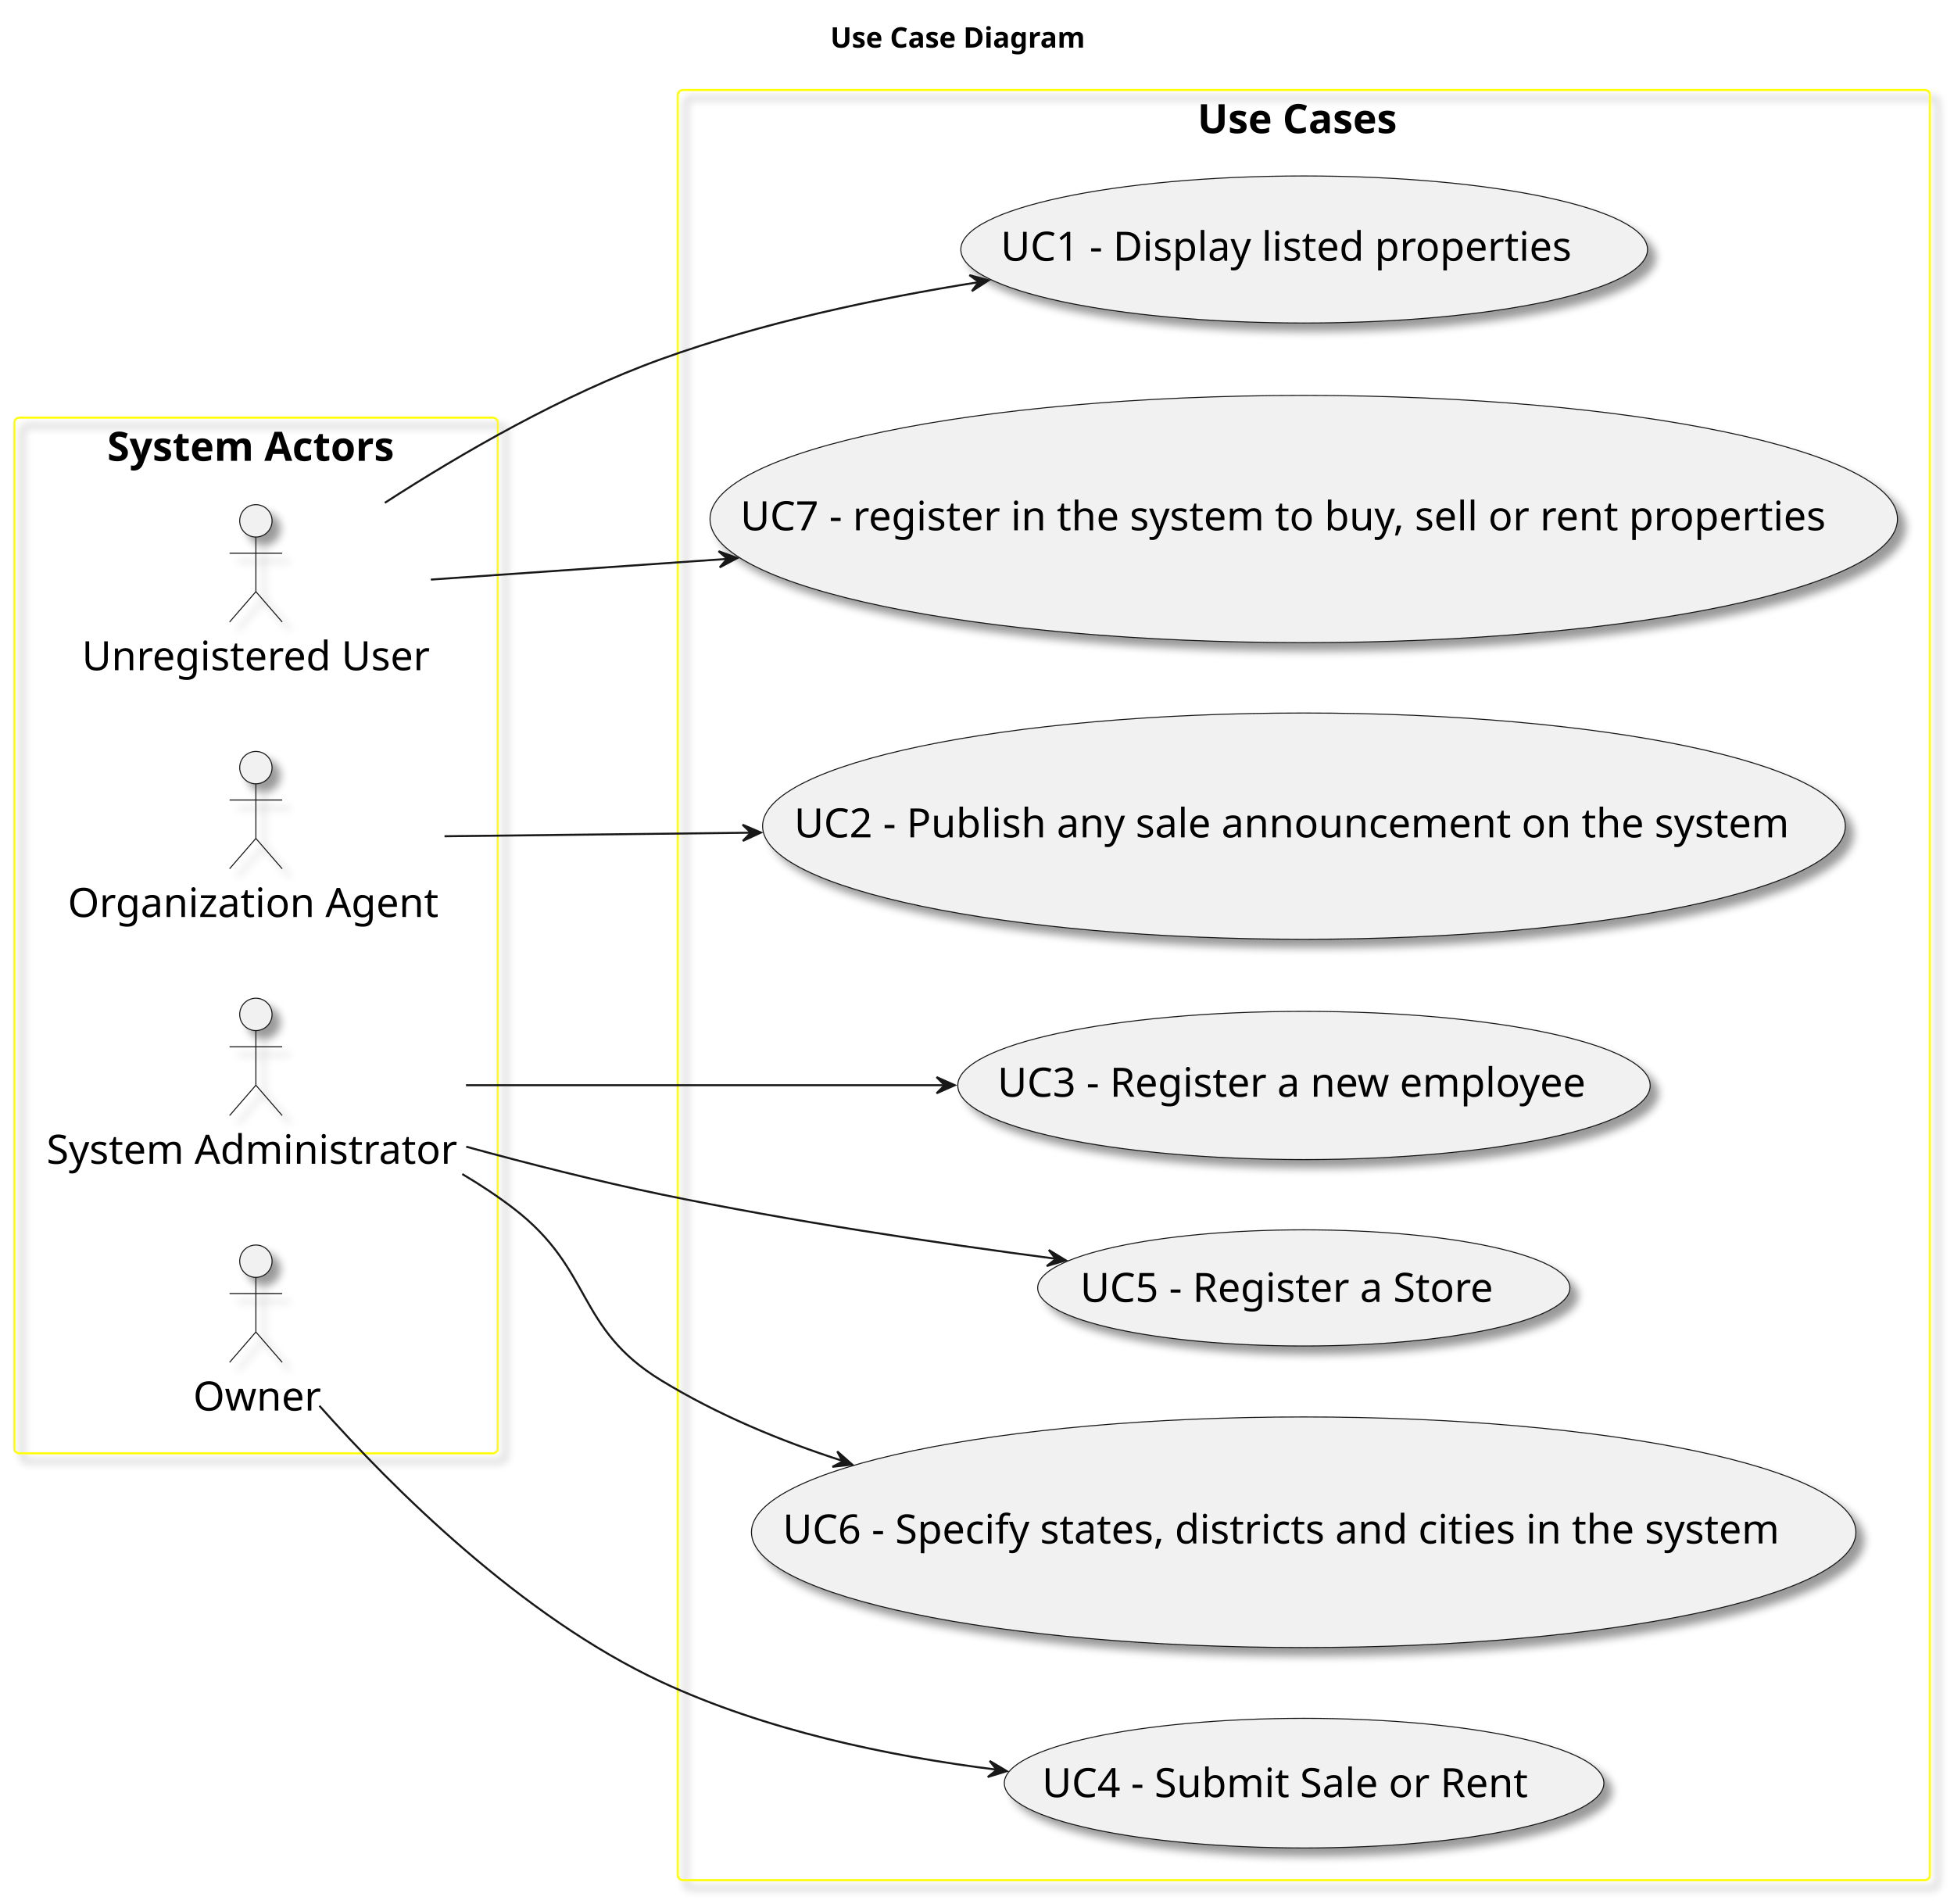
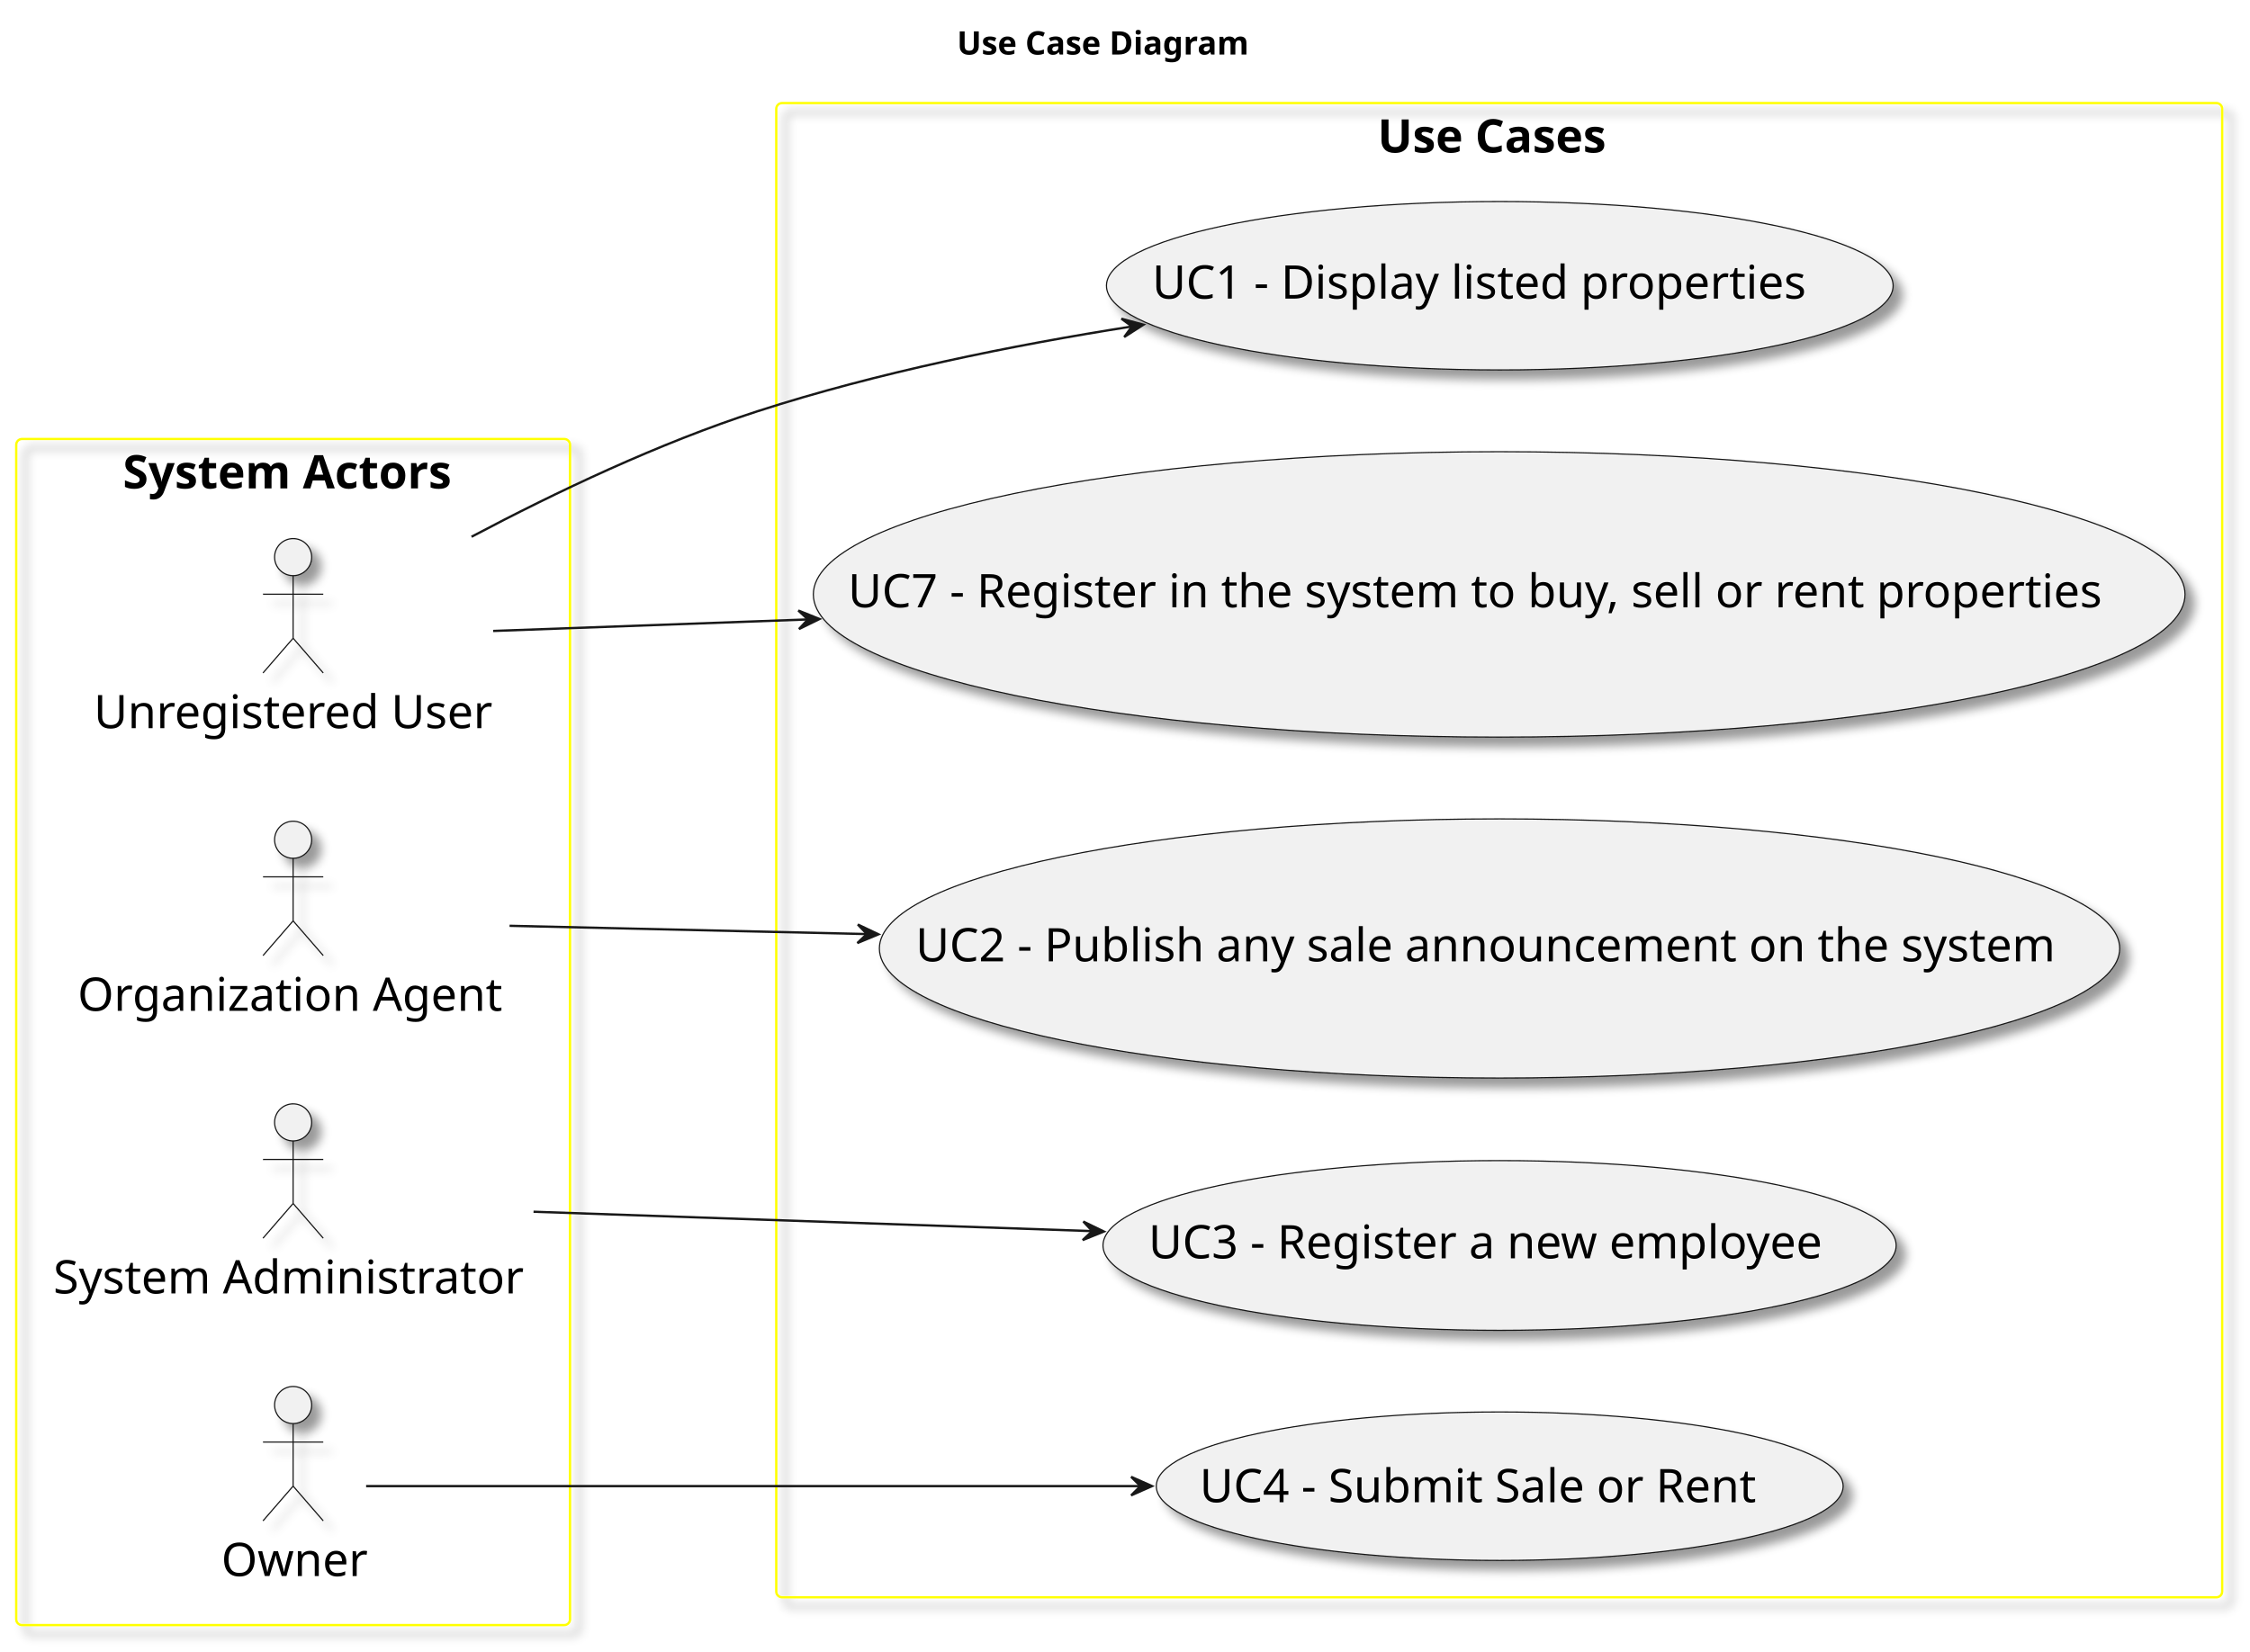
- <svg xmlns="http://www.w3.org/2000/svg" contentStyleType="text/css" height="941px" preserveAspectRatio="none" style="width:966px;height:941px;background:#FFFFFF;" version="1.1" viewBox="0 0 966 941" width="966px" zoomAndPan="magnify">
+ <svg xmlns="http://www.w3.org/2000/svg" contentStyleType="text/css" height="713px" preserveAspectRatio="none" style="width:971px;height:713px;background:#FFFFFF;" version="1.1" viewBox="0 0 971 713" width="971px" zoomAndPan="magnify">
  <defs>
-     <filter height="300%" id="f12frhs8ad9p3e" width="300%" x="-1" y="-1">
+     <filter height="300%" id="f1tebm4fgpgftr" width="300%" x="-1" y="-1">
      <feGaussianBlur result="blurOut" stdDeviation="2.0" />
      <feColorMatrix in="blurOut" result="blurOut2" type="matrix" values="0 0 0 0 0 0 0 0 0 0 0 0 0 0 0 0 0 0 .4 0" />
      <feOffset dx="4.0" dy="4.0" in="blurOut2" result="blurOut3" />
      <feBlend in="SourceGraphic" in2="blurOut3" mode="normal" />
    </filter>
  </defs>
  <g>
-     <text fill="#000000" font-family="sans-serif" font-size="14" font-weight="bold" lengthAdjust="spacing" textLength="131" x="410.5" y="23.535">Use Case Diagram</text>
+     <text fill="#000000" font-family="sans-serif" font-size="14" font-weight="bold" lengthAdjust="spacing" textLength="131" x="413" y="23.535">Use Case Diagram</text>
    <g id="cluster_actors">
-       <rect fill="none" filter="url(#f12frhs8ad9p3e)" height="512" rx="2.5" ry="2.5" style="stroke:#FFFF00;stroke-width:1.0;" width="239" x="7" y="206.488" />
-       <text fill="#000000" font-family="sans-serif" font-size="20" font-weight="bold" lengthAdjust="spacing" textLength="147" x="53" y="227.824">System Actors</text>
+       <rect fill="none" filter="url(#f1tebm4fgpgftr)" height="512" rx="2.5" ry="2.5" style="stroke:#FFFF00;stroke-width:1.0;" width="239" x="7" y="189.488" />
+       <text fill="#000000" font-family="sans-serif" font-size="20" font-weight="bold" lengthAdjust="spacing" textLength="147" x="53" y="210.824">System Actors</text>
    </g>
    <g id="cluster_usecases">
-       <rect fill="none" filter="url(#f12frhs8ad9p3e)" height="885" rx="2.5" ry="2.5" style="stroke:#FFFF00;stroke-width:1.0;" width="619" x="335" y="44.488" />
-       <text fill="#000000" font-family="sans-serif" font-size="20" font-weight="bold" lengthAdjust="spacing" textLength="105" x="592" y="65.824">Use Cases</text>
+       <rect fill="none" filter="url(#f1tebm4fgpgftr)" height="645" rx="2.5" ry="2.5" style="stroke:#FFFF00;stroke-width:1.0;" width="624" x="335" y="44.488" />
+       <text fill="#000000" font-family="sans-serif" font-size="20" font-weight="bold" lengthAdjust="spacing" textLength="105" x="594.5" y="65.824">Use Cases</text>
    </g>
    <g id="elem_Unregistered User">
-       <ellipse cx="126.5" cy="257.488" fill="#F1F1F1" filter="url(#f12frhs8ad9p3e)" rx="8" ry="8" style="stroke:#181818;stroke-width:0.5;" />
-       <path d="M126.5,265.488 L126.5,292.488 M113.5,273.488 L139.5,273.488 M126.5,292.488 L113.5,307.488 M126.5,292.488 L139.5,307.488 " fill="none" filter="url(#f12frhs8ad9p3e)" style="stroke:#181818;stroke-width:0.5;" />
-       <text fill="#000000" font-family="sans-serif" font-size="20" lengthAdjust="spacing" textLength="172" x="40.5" y="331.324">Unregistered User</text>
+       <ellipse cx="126.5" cy="240.488" fill="#F1F1F1" filter="url(#f1tebm4fgpgftr)" rx="8" ry="8" style="stroke:#181818;stroke-width:0.5;" />
+       <path d="M126.5,248.488 L126.5,275.488 M113.5,256.488 L139.5,256.488 M126.5,275.488 L113.5,290.488 M126.5,275.488 L139.5,290.488 " fill="none" filter="url(#f1tebm4fgpgftr)" style="stroke:#181818;stroke-width:0.5;" />
+       <text fill="#000000" font-family="sans-serif" font-size="20" lengthAdjust="spacing" textLength="172" x="40.5" y="314.324">Unregistered User</text>
    </g>
    <g id="elem_Organization Agent">
-       <ellipse cx="126.5" cy="379.488" fill="#F1F1F1" filter="url(#f12frhs8ad9p3e)" rx="8" ry="8" style="stroke:#181818;stroke-width:0.5;" />
-       <path d="M126.5,387.488 L126.5,414.488 M113.5,395.488 L139.5,395.488 M126.5,414.488 L113.5,429.488 M126.5,414.488 L139.5,429.488 " fill="none" filter="url(#f12frhs8ad9p3e)" style="stroke:#181818;stroke-width:0.5;" />
-       <text fill="#000000" font-family="sans-serif" font-size="20" lengthAdjust="spacing" textLength="186" x="33.5" y="453.324">Organization Agent</text>
+       <ellipse cx="126.5" cy="362.488" fill="#F1F1F1" filter="url(#f1tebm4fgpgftr)" rx="8" ry="8" style="stroke:#181818;stroke-width:0.5;" />
+       <path d="M126.5,370.488 L126.5,397.488 M113.5,378.488 L139.5,378.488 M126.5,397.488 L113.5,412.488 M126.5,397.488 L139.5,412.488 " fill="none" filter="url(#f1tebm4fgpgftr)" style="stroke:#181818;stroke-width:0.5;" />
+       <text fill="#000000" font-family="sans-serif" font-size="20" lengthAdjust="spacing" textLength="186" x="33.5" y="436.324">Organization Agent</text>
    </g>
    <g id="elem_System Administrator">
-       <ellipse cx="126.5" cy="501.488" fill="#F1F1F1" filter="url(#f12frhs8ad9p3e)" rx="8" ry="8" style="stroke:#181818;stroke-width:0.5;" />
-       <path d="M126.5,509.488 L126.5,536.488 M113.5,517.488 L139.5,517.488 M126.5,536.488 L113.5,551.488 M126.5,536.488 L139.5,551.488 " fill="none" filter="url(#f12frhs8ad9p3e)" style="stroke:#181818;stroke-width:0.5;" />
-       <text fill="#000000" font-family="sans-serif" font-size="20" lengthAdjust="spacing" textLength="207" x="23" y="575.324">System Administrator</text>
+       <ellipse cx="126.5" cy="484.488" fill="#F1F1F1" filter="url(#f1tebm4fgpgftr)" rx="8" ry="8" style="stroke:#181818;stroke-width:0.5;" />
+       <path d="M126.5,492.488 L126.5,519.488 M113.5,500.488 L139.5,500.488 M126.5,519.488 L113.5,534.488 M126.5,519.488 L139.5,534.488 " fill="none" filter="url(#f1tebm4fgpgftr)" style="stroke:#181818;stroke-width:0.5;" />
+       <text fill="#000000" font-family="sans-serif" font-size="20" lengthAdjust="spacing" textLength="207" x="23" y="558.324">System Administrator</text>
    </g>
    <g id="elem_Owner">
-       <ellipse cx="126.5" cy="623.488" fill="#F1F1F1" filter="url(#f12frhs8ad9p3e)" rx="8" ry="8" style="stroke:#181818;stroke-width:0.5;" />
-       <path d="M126.5,631.488 L126.5,658.488 M113.5,639.488 L139.5,639.488 M126.5,658.488 L113.5,673.488 M126.5,658.488 L139.5,673.488 " fill="none" filter="url(#f12frhs8ad9p3e)" style="stroke:#181818;stroke-width:0.5;" />
-       <text fill="#000000" font-family="sans-serif" font-size="20" lengthAdjust="spacing" textLength="62" x="95.5" y="697.324">Owner</text>
+       <ellipse cx="126.5" cy="606.488" fill="#F1F1F1" filter="url(#f1tebm4fgpgftr)" rx="8" ry="8" style="stroke:#181818;stroke-width:0.5;" />
+       <path d="M126.5,614.488 L126.5,641.488 M113.5,622.488 L139.5,622.488 M126.5,641.488 L113.5,656.488 M126.5,641.488 L139.5,656.488 " fill="none" filter="url(#f1tebm4fgpgftr)" style="stroke:#181818;stroke-width:0.5;" />
+       <text fill="#000000" font-family="sans-serif" font-size="20" lengthAdjust="spacing" textLength="62" x="95.5" y="680.324">Owner</text>
    </g>
    <g id="elem_UC1">
-       <ellipse cx="644.744" cy="123.337" fill="#F1F1F1" filter="url(#f12frhs8ad9p3e)" rx="169.744" ry="36.349" style="stroke:#181818;stroke-width:0.5;" />
-       <text fill="#000000" font-family="sans-serif" font-size="20" lengthAdjust="spacing" textLength="300" x="494.744" y="128.896">UC1 - Display listed properties</text>
+       <ellipse cx="647.244" cy="123.337" fill="#F1F1F1" filter="url(#f1tebm4fgpgftr)" rx="169.744" ry="36.349" style="stroke:#181818;stroke-width:0.5;" />
+       <text fill="#000000" font-family="sans-serif" font-size="20" lengthAdjust="spacing" textLength="300" x="497.244" y="128.896">UC1 - Display listed properties</text>
    </g>
    <g id="elem_UC2">
-       <ellipse cx="644.635" cy="408.415" fill="#F1F1F1" filter="url(#f12frhs8ad9p3e)" rx="267.635" ry="55.927" style="stroke:#181818;stroke-width:0.5;" />
-       <text fill="#000000" font-family="sans-serif" font-size="20" lengthAdjust="spacing" textLength="504" x="392.635" y="413.974">UC2 - Publish any sale announcement on the system</text>
+       <ellipse cx="647.135" cy="409.415" fill="#F1F1F1" filter="url(#f1tebm4fgpgftr)" rx="267.635" ry="55.927" style="stroke:#181818;stroke-width:0.5;" />
+       <text fill="#000000" font-family="sans-serif" font-size="20" lengthAdjust="spacing" textLength="504" x="395.135" y="414.974">UC2 - Publish any sale announcement on the system</text>
    </g>
    <g id="elem_UC3">
-       <ellipse cx="644.648" cy="536.618" fill="#F1F1F1" filter="url(#f12frhs8ad9p3e)" rx="171.148" ry="36.63" style="stroke:#181818;stroke-width:0.5;" />
-       <text fill="#000000" font-family="sans-serif" font-size="20" lengthAdjust="spacing" textLength="303" x="493.148" y="542.177">UC3 - Register a new employee</text>
+       <ellipse cx="647.148" cy="537.618" fill="#F1F1F1" filter="url(#f1tebm4fgpgftr)" rx="171.148" ry="36.63" style="stroke:#181818;stroke-width:0.5;" />
+       <text fill="#000000" font-family="sans-serif" font-size="20" lengthAdjust="spacing" textLength="303" x="495.648" y="543.177">UC3 - Register a new employee</text>
    </g>
    <g id="elem_UC4">
-       <ellipse cx="644.705" cy="881.529" fill="#F1F1F1" filter="url(#f12frhs8ad9p3e)" rx="148.205" ry="32.041" style="stroke:#181818;stroke-width:0.5;" />
-       <text fill="#000000" font-family="sans-serif" font-size="20" lengthAdjust="spacing" textLength="253" x="515.205" y="888.447">UC4 - Submit Sale or Rent</text>
-     </g>
-     <g id="elem_UC5">
-       <ellipse cx="644.548" cy="636.698" fill="#F1F1F1" filter="url(#f12frhs8ad9p3e)" rx="131.548" ry="28.71" style="stroke:#181818;stroke-width:0.5;" />
-       <text fill="#000000" font-family="sans-serif" font-size="20" lengthAdjust="spacing" textLength="215" x="534.048" y="643.616">UC5 - Register a Store</text>
-     </g>
-     <g id="elem_UC6">
-       <ellipse cx="644.5" cy="757.488" fill="#F1F1F1" filter="url(#f12frhs8ad9p3e)" rx="273" ry="57" style="stroke:#181818;stroke-width:0.5;" />
-       <text fill="#000000" font-family="sans-serif" font-size="20" lengthAdjust="spacing" textLength="515" x="387" y="763.047">UC6 - Specify states, districts and cities in the system</text>
+       <ellipse cx="647.205" cy="641.529" fill="#F1F1F1" filter="url(#f1tebm4fgpgftr)" rx="148.205" ry="32.041" style="stroke:#181818;stroke-width:0.5;" />
+       <text fill="#000000" font-family="sans-serif" font-size="20" lengthAdjust="spacing" textLength="253" x="517.705" y="648.447">UC4 - Submit Sale or Rent</text>
    </g>
    <g id="elem_UC7">
-       <ellipse cx="644.53" cy="256.594" fill="#F1F1F1" filter="url(#f12frhs8ad9p3e)" rx="293.53" ry="61.106" style="stroke:#181818;stroke-width:0.5;" />
-       <text fill="#000000" font-family="sans-serif" font-size="20" lengthAdjust="spacing" textLength="557" x="366.03" y="262.153">UC7 - register in the system to buy, sell or rent properties</text>
+       <ellipse cx="646.979" cy="256.584" fill="#F1F1F1" filter="url(#f1tebm4fgpgftr)" rx="295.979" ry="61.596" style="stroke:#181818;stroke-width:0.5;" />
+       <text fill="#000000" font-family="sans-serif" font-size="20" lengthAdjust="spacing" textLength="562" x="365.979" y="262.143">UC7 - Register in the system to buy, sell or rent properties</text>
    </g>
    <g id="link_Unregistered User_UC1">
-       <path d="M190.26,248.578 C228.21,224.038 278.48,194.978 327,177.488 C376.61,159.608 432.78,147.568 483.88,139.488 " fill="none" id="Unregistered User-to-UC1" style="stroke:#181818;stroke-width:1.0;" />
-       <polygon fill="#181818" points="488.76,138.578,479.251,136.014,483.82,139.349,480.485,143.918,488.76,138.578" style="stroke:#181818;stroke-width:1.0;" />
+       <path d="M203.49,231.698 C239.83,212.458 284.58,191.178 327,177.488 C378.5,160.868 436.41,149.108 488.61,140.908 " fill="none" id="Unregistered User-to-UC1" style="stroke:#181818;stroke-width:1.0;" />
+       <polygon fill="#181818" points="493.46,140.158,483.958,137.567,488.518,140.915,485.169,145.475,493.46,140.158" style="stroke:#181818;stroke-width:1.0;" />
    </g>
    <g id="link_Organization Agent_UC2">
-       <path d="M219.75,413.418 C262.82,412.918 316.58,412.288 371.2,411.658 " fill="none" id="Organization Agent-to-UC2" style="stroke:#181818;stroke-width:1.0;" />
-       <polygon fill="#181818" points="376.18,411.588,367.124,407.718,371.18,411.66,367.238,415.717,376.18,411.588" style="stroke:#181818;stroke-width:1.0;" />
+       <path d="M219.9,399.628 C263.7,400.638 318.56,401.908 374.18,403.198 " fill="none" id="Organization Agent-to-UC2" style="stroke:#181818;stroke-width:1.0;" />
+       <polygon fill="#181818" points="379.1,403.308,370.206,399.078,374.102,403.18,370,407.076,379.1,403.308" style="stroke:#181818;stroke-width:1.0;" />
    </g>
    <g id="link_System Administrator_UC3">
-       <path d="M230.37,536.488 C298.06,536.488 388.41,536.488 467.35,536.488 " fill="none" id="System Administrator-to-UC3" style="stroke:#181818;stroke-width:1.0;" />
-       <polygon fill="#181818" points="472.01,536.488,463.01,532.488,467.01,536.488,463.01,540.488,472.01,536.488" style="stroke:#181818;stroke-width:1.0;" />
+       <path d="M230.25,523.058 C299.09,525.448 391.46,528.648 471.64,531.438 " fill="none" id="System Administrator-to-UC3" style="stroke:#181818;stroke-width:1.0;" />
+       <polygon fill="#181818" points="476.37,531.598,467.512,527.292,471.373,531.427,467.238,535.288,476.37,531.598" style="stroke:#181818;stroke-width:1.0;" />
    </g>
    <g id="link_Owner_UC4">
-       <path d="M157.9,694.968 C193.84,735.408 257.59,799.188 327,831.488 C378.22,855.318 438.6,868.118 492.83,874.878 " fill="none" id="Owner-to-UC4" style="stroke:#181818;stroke-width:1.0;" />
-       <polygon fill="#181818" points="497.73,875.588,489.274,870.539,492.766,874.989,488.316,878.481,497.73,875.588" style="stroke:#181818;stroke-width:1.0;" />
-     </g>
-     <g id="link_System Administrator_UC5">
-       <path d="M230.48,566.888 C261.33,575.318 295.38,583.938 327,590.488 C391,603.748 463.05,614.538 522.22,622.328 " fill="none" id="System Administrator-to-UC5" style="stroke:#181818;stroke-width:1.0;" />
-       <polygon fill="#181818" points="526.91,623.078,518.499,617.954,521.952,622.435,517.47,625.888,526.91,623.078" style="stroke:#181818;stroke-width:1.0;" />
-     </g>
-     <g id="link_System Administrator_UC6">
-       <path d="M228.53,580.408 C237.44,585.688 246.07,591.398 254,597.488 C293.48,627.828 284.47,656.588 327,682.488 C354.47,699.218 385.38,712.208 416.85,722.308 " fill="none" id="System Administrator-to-UC6" style="stroke:#181818;stroke-width:1.0;" />
-       <polygon fill="#181818" points="421.31,724.028,413.924,717.513,416.54,722.529,411.525,725.145,421.31,724.028" style="stroke:#181818;stroke-width:1.0;" />
+       <path d="M158,641.488 C222.14,641.488 374.76,641.488 492.39,641.488 " fill="none" id="Owner-to-UC4" style="stroke:#181818;stroke-width:1.0;" />
+       <polygon fill="#181818" points="497.16,641.488,488.16,637.488,492.16,641.488,488.16,645.488,497.16,641.488" style="stroke:#181818;stroke-width:1.0;" />
    </g>
    <g id="link_Unregistered User_UC7">
-       <path d="M213,286.528 C254.17,283.648 306.16,280.028 359.65,276.288 " fill="none" id="Unregistered User-to-UC7" style="stroke:#181818;stroke-width:1.0;" />
-       <polygon fill="#181818" points="364.51,275.878,355.257,272.505,359.522,276.221,355.806,280.486,364.51,275.878" style="stroke:#181818;stroke-width:1.0;" />
+       <path d="M212.83,272.358 C251.22,270.958 299.05,269.198 348.78,267.378 " fill="none" id="Unregistered User-to-UC7" style="stroke:#181818;stroke-width:1.0;" />
+       <polygon fill="#181818" points="353.66,267.198,344.517,263.536,348.663,267.384,344.815,271.531,353.66,267.198" style="stroke:#181818;stroke-width:1.0;" />
    </g>
  </g>
</svg>
